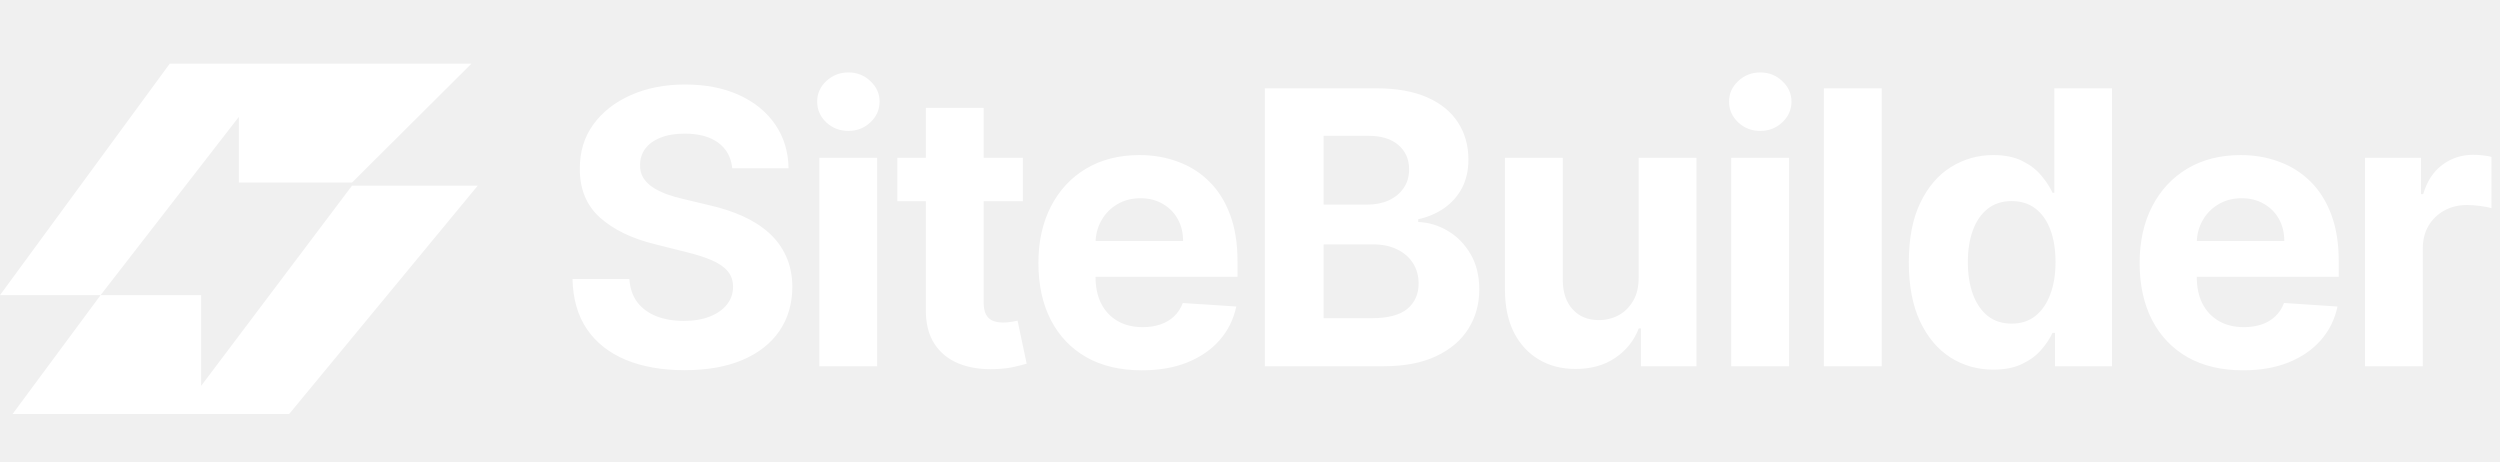
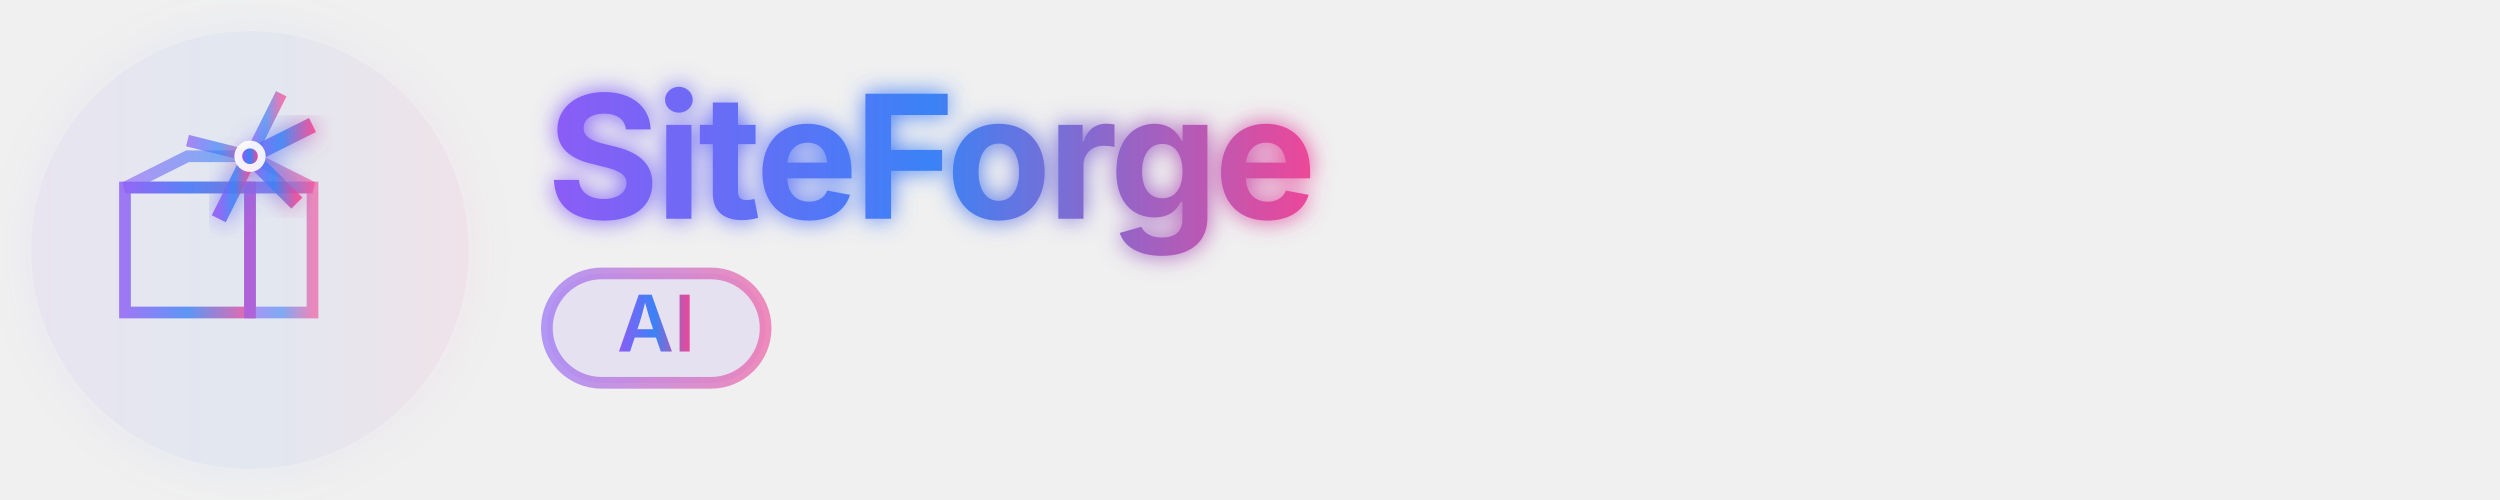
- <svg xmlns="http://www.w3.org/2000/svg" width="314" height="58" viewBox="0 0 314 58" fill="none">
-   <path d="M0 37.071L21.316 8H59.211L44.211 22.929H30V14.679L12.632 37.071H25.263V48.464L44.211 23.321H60L36.316 52H1.579L12.632 37.071H0Z" fill="white" />
-   <path d="M91.969 21.131C91.832 19.756 91.247 18.688 90.213 17.926C89.179 17.165 87.775 16.784 86.003 16.784C84.798 16.784 83.781 16.955 82.952 17.296C82.122 17.625 81.486 18.085 81.043 18.676C80.611 19.267 80.395 19.938 80.395 20.688C80.372 21.313 80.503 21.858 80.787 22.324C81.082 22.79 81.486 23.193 81.997 23.534C82.508 23.864 83.099 24.154 83.77 24.404C84.44 24.642 85.156 24.847 85.918 25.017L89.054 25.767C90.577 26.108 91.974 26.563 93.247 27.131C94.52 27.699 95.622 28.398 96.554 29.227C97.486 30.057 98.207 31.034 98.719 32.159C99.242 33.284 99.508 34.574 99.52 36.029C99.508 38.165 98.963 40.017 97.883 41.585C96.815 43.142 95.27 44.352 93.247 45.216C91.236 46.068 88.81 46.494 85.969 46.494C83.15 46.494 80.696 46.063 78.605 45.199C76.525 44.335 74.9 43.057 73.73 41.364C72.571 39.659 71.963 37.551 71.906 35.04H79.048C79.128 36.21 79.463 37.188 80.054 37.972C80.656 38.744 81.457 39.33 82.457 39.727C83.469 40.114 84.611 40.307 85.883 40.307C87.133 40.307 88.219 40.125 89.139 39.761C90.071 39.398 90.793 38.892 91.304 38.244C91.815 37.597 92.071 36.852 92.071 36.011C92.071 35.227 91.838 34.568 91.372 34.034C90.918 33.5 90.247 33.046 89.361 32.671C88.486 32.296 87.412 31.955 86.139 31.648L82.338 30.693C79.395 29.977 77.071 28.858 75.366 27.335C73.662 25.813 72.815 23.762 72.827 21.182C72.815 19.068 73.378 17.222 74.514 15.642C75.662 14.063 77.236 12.83 79.236 11.943C81.236 11.057 83.508 10.614 86.054 10.614C88.645 10.614 90.906 11.057 92.838 11.943C94.781 12.83 96.293 14.063 97.372 15.642C98.452 17.222 99.008 19.051 99.043 21.131H91.969ZM102.908 46V19.818H110.169V46H102.908ZM106.556 16.443C105.476 16.443 104.55 16.085 103.777 15.369C103.016 14.642 102.635 13.773 102.635 12.761C102.635 11.761 103.016 10.903 103.777 10.188C104.55 9.46 105.476 9.097 106.556 9.097C107.635 9.097 108.556 9.46 109.317 10.188C110.09 10.903 110.476 11.761 110.476 12.761C110.476 13.773 110.09 14.642 109.317 15.369C108.556 16.085 107.635 16.443 106.556 16.443ZM128.472 19.818V25.273H112.705V19.818H128.472ZM116.285 13.546H123.546V37.955C123.546 38.625 123.648 39.148 123.853 39.523C124.057 39.886 124.341 40.142 124.705 40.29C125.08 40.438 125.512 40.511 126.001 40.511C126.341 40.511 126.682 40.483 127.023 40.426C127.364 40.358 127.626 40.307 127.807 40.273L128.949 45.676C128.586 45.79 128.074 45.921 127.415 46.068C126.756 46.227 125.955 46.324 125.012 46.358C123.262 46.426 121.728 46.193 120.41 45.659C119.103 45.125 118.086 44.296 117.358 43.171C116.631 42.046 116.273 40.625 116.285 38.909V13.546ZM143.413 46.511C140.72 46.511 138.401 45.966 136.458 44.875C134.526 43.773 133.038 42.216 131.992 40.205C130.947 38.182 130.424 35.79 130.424 33.029C130.424 30.335 130.947 27.972 131.992 25.938C133.038 23.904 134.509 22.318 136.407 21.182C138.316 20.046 140.555 19.477 143.123 19.477C144.85 19.477 146.458 19.756 147.947 20.313C149.447 20.858 150.754 21.682 151.867 22.784C152.992 23.887 153.867 25.273 154.492 26.943C155.117 28.602 155.43 30.546 155.43 32.773V34.767H133.322V30.267H148.595C148.595 29.222 148.367 28.296 147.913 27.489C147.458 26.682 146.828 26.051 146.021 25.597C145.225 25.131 144.299 24.898 143.242 24.898C142.14 24.898 141.163 25.154 140.311 25.665C139.47 26.165 138.811 26.841 138.333 27.693C137.856 28.534 137.612 29.472 137.6 30.506V34.784C137.6 36.08 137.839 37.199 138.316 38.142C138.805 39.085 139.492 39.813 140.379 40.324C141.265 40.835 142.316 41.091 143.532 41.091C144.339 41.091 145.078 40.977 145.748 40.75C146.418 40.523 146.992 40.182 147.47 39.727C147.947 39.273 148.311 38.716 148.561 38.057L155.276 38.5C154.936 40.114 154.237 41.523 153.18 42.727C152.134 43.921 150.782 44.852 149.123 45.523C147.475 46.182 145.572 46.511 143.413 46.511ZM158.865 46V11.091H172.842C175.41 11.091 177.552 11.472 179.268 12.233C180.984 12.994 182.274 14.051 183.138 15.403C184.001 16.744 184.433 18.29 184.433 20.04C184.433 21.404 184.16 22.602 183.615 23.637C183.069 24.659 182.319 25.5 181.365 26.159C180.422 26.807 179.342 27.267 178.126 27.54V27.881C179.456 27.938 180.7 28.313 181.859 29.006C183.03 29.699 183.978 30.671 184.706 31.921C185.433 33.159 185.797 34.636 185.797 36.352C185.797 38.205 185.336 39.858 184.416 41.313C183.507 42.756 182.16 43.898 180.376 44.739C178.592 45.58 176.393 46 173.78 46H158.865ZM166.246 39.966H172.263C174.319 39.966 175.819 39.574 176.763 38.79C177.706 37.994 178.177 36.938 178.177 35.619C178.177 34.654 177.944 33.801 177.478 33.063C177.013 32.324 176.348 31.744 175.484 31.324C174.632 30.904 173.615 30.693 172.433 30.693H166.246V39.966ZM166.246 25.699H171.717C172.728 25.699 173.626 25.523 174.41 25.171C175.206 24.807 175.831 24.296 176.285 23.637C176.751 22.977 176.984 22.188 176.984 21.267C176.984 20.006 176.535 18.989 175.638 18.216C174.751 17.443 173.49 17.057 171.853 17.057H166.246V25.699ZM205.813 34.852V19.818H213.074V46H206.102V41.244H205.83C205.239 42.779 204.256 44.011 202.881 44.943C201.517 45.875 199.852 46.341 197.886 46.341C196.136 46.341 194.597 45.943 193.267 45.148C191.938 44.352 190.898 43.222 190.148 41.756C189.409 40.29 189.034 38.534 189.023 36.489V19.818H196.284V35.193C196.296 36.739 196.71 37.96 197.529 38.858C198.347 39.756 199.443 40.205 200.818 40.205C201.693 40.205 202.511 40.006 203.273 39.608C204.034 39.199 204.648 38.597 205.114 37.801C205.591 37.006 205.824 36.023 205.813 34.852ZM217.442 46V19.818H224.704V46H217.442ZM221.09 16.443C220.01 16.443 219.084 16.085 218.312 15.369C217.55 14.642 217.17 13.773 217.17 12.761C217.17 11.761 217.55 10.903 218.312 10.188C219.084 9.46 220.01 9.097 221.09 9.097C222.17 9.097 223.09 9.46 223.851 10.188C224.624 10.903 225.01 11.761 225.01 12.761C225.01 13.773 224.624 14.642 223.851 15.369C223.09 16.085 222.17 16.443 221.09 16.443ZM236.342 11.091V46H229.08V11.091H236.342ZM250.366 46.426C248.378 46.426 246.576 45.915 244.963 44.892C243.361 43.858 242.088 42.341 241.145 40.341C240.213 38.33 239.747 35.864 239.747 32.943C239.747 29.943 240.23 27.449 241.196 25.46C242.162 23.46 243.446 21.966 245.048 20.977C246.662 19.977 248.429 19.477 250.349 19.477C251.815 19.477 253.037 19.727 254.014 20.227C255.003 20.716 255.798 21.33 256.4 22.068C257.014 22.796 257.48 23.512 257.798 24.216H258.02V11.091H265.264V46H258.105V41.807H257.798C257.457 42.534 256.974 43.256 256.349 43.972C255.736 44.676 254.934 45.261 253.946 45.727C252.968 46.193 251.775 46.426 250.366 46.426ZM252.667 40.648C253.838 40.648 254.826 40.33 255.633 39.693C256.451 39.046 257.076 38.142 257.508 36.983C257.951 35.824 258.173 34.466 258.173 32.909C258.173 31.352 257.957 30 257.525 28.852C257.093 27.705 256.468 26.818 255.65 26.193C254.832 25.568 253.838 25.256 252.667 25.256C251.474 25.256 250.468 25.58 249.65 26.227C248.832 26.875 248.213 27.773 247.792 28.921C247.372 30.068 247.162 31.398 247.162 32.909C247.162 34.432 247.372 35.779 247.792 36.949C248.224 38.108 248.843 39.017 249.65 39.676C250.468 40.324 251.474 40.648 252.667 40.648ZM281.726 46.511C279.033 46.511 276.715 45.966 274.771 44.875C272.84 43.773 271.351 42.216 270.305 40.205C269.26 38.182 268.737 35.79 268.737 33.029C268.737 30.335 269.26 27.972 270.305 25.938C271.351 23.904 272.823 22.318 274.72 21.182C276.629 20.046 278.868 19.477 281.436 19.477C283.163 19.477 284.771 19.756 286.26 20.313C287.76 20.858 289.067 21.682 290.18 22.784C291.305 23.887 292.18 25.273 292.805 26.943C293.43 28.602 293.743 30.546 293.743 32.773V34.767H271.635V30.267H286.908C286.908 29.222 286.68 28.296 286.226 27.489C285.771 26.682 285.141 26.051 284.334 25.597C283.538 25.131 282.612 24.898 281.555 24.898C280.453 24.898 279.476 25.154 278.624 25.665C277.783 26.165 277.124 26.841 276.646 27.693C276.169 28.534 275.925 29.472 275.913 30.506V34.784C275.913 36.08 276.152 37.199 276.629 38.142C277.118 39.085 277.805 39.813 278.692 40.324C279.578 40.835 280.629 41.091 281.845 41.091C282.652 41.091 283.391 40.977 284.061 40.75C284.732 40.523 285.305 40.182 285.783 39.727C286.26 39.273 286.624 38.716 286.874 38.057L293.59 38.5C293.249 40.114 292.55 41.523 291.493 42.727C290.448 43.921 289.095 44.852 287.436 45.523C285.788 46.182 283.885 46.511 281.726 46.511ZM297.042 46V19.818H304.081V24.387H304.354C304.831 22.762 305.633 21.534 306.758 20.705C307.883 19.864 309.178 19.443 310.644 19.443C311.008 19.443 311.4 19.466 311.82 19.512C312.24 19.557 312.61 19.619 312.928 19.699V26.142C312.587 26.04 312.115 25.949 311.513 25.869C310.911 25.79 310.36 25.75 309.86 25.75C308.792 25.75 307.837 25.983 306.996 26.449C306.167 26.904 305.508 27.54 305.019 28.358C304.542 29.176 304.303 30.119 304.303 31.188V46H297.042Z" fill="white" />
+ <svg xmlns="http://www.w3.org/2000/svg" width="320" height="64" viewBox="0 0 320 64" fill="none">
+   <defs>
+     <linearGradient id="mainGradient" x1="0%" y1="0%" x2="100%" y2="0%">
+       <stop offset="0%" style="stop-color:#8b5cf6;stop-opacity:1" />
+       <stop offset="50%" style="stop-color:#3b82f6;stop-opacity:1" />
+       <stop offset="100%" style="stop-color:#ec4899;stop-opacity:1" />
+     </linearGradient>
+     <filter id="purpleGlow" x="-50%" y="-50%" width="200%" height="200%">
+       <feGaussianBlur stdDeviation="3" result="coloredBlur" />
+       <feColorMatrix type="matrix" values="0 0 0 0 0.545 0 0 0 0 0.294 0 0 0 0 0.925 0 0 0 0.8 0" />
+       <feMerge>
+         <feMergeNode in="coloredBlur" />
+         <feMergeNode in="SourceGraphic" />
+       </feMerge>
+     </filter>
+     <filter id="textGlow" x="-30%" y="-30%" width="160%" height="160%">
+       <feGaussianBlur stdDeviation="1.5" result="coloredBlur" />
+       <feMerge>
+         <feMergeNode in="coloredBlur" />
+         <feMergeNode in="SourceGraphic" />
+       </feMerge>
+     </filter>
+     <linearGradient id="pillGradient" x1="0%" y1="0%" x2="100%" y2="0%">
+       <stop offset="0%" style="stop-color:#8b5cf6;stop-opacity:0.6" />
+       <stop offset="100%" style="stop-color:#ec4899;stop-opacity:0.6" />
+     </linearGradient>
+   </defs>
+   <circle cx="32" cy="32" r="28" fill="url(#mainGradient)" opacity="0.08" filter="url(#purpleGlow)" />
+   <g transform="translate(8, 16)">
+     <rect x="8" y="8" width="16" height="16" fill="none" stroke="url(#mainGradient)" stroke-width="1.5" opacity="0.8" />
+     <path d="M8 8 L16 4 L24 4 L32 8 Z" fill="none" stroke="url(#mainGradient)" stroke-width="1.5" opacity="0.6" />
+     <path d="M24 8 L32 8 L32 24 L24 24 Z" fill="none" stroke="url(#mainGradient)" stroke-width="1.5" opacity="0.6" />
+     <line x1="8" y1="12" x2="24" y2="12" stroke="url(#mainGradient)" stroke-width="0.8" opacity="0.4" />
+     <line x1="8" y1="16" x2="24" y2="16" stroke="url(#mainGradient)" stroke-width="0.8" opacity="0.4" />
+     <line x1="8" y1="20" x2="24" y2="20" stroke="url(#mainGradient)" stroke-width="0.8" opacity="0.4" />
+     <line x1="12" y1="8" x2="12" y2="24" stroke="url(#mainGradient)" stroke-width="0.8" opacity="0.4" />
+     <line x1="16" y1="8" x2="16" y2="24" stroke="url(#mainGradient)" stroke-width="0.8" opacity="0.4" />
+     <line x1="20" y1="8" x2="20" y2="24" stroke="url(#mainGradient)" stroke-width="0.8" opacity="0.4" />
+   </g>
+   <g transform="translate(32, 20)">
+     <line x1="0" y1="0" x2="8" y2="-4" stroke="url(#mainGradient)" stroke-width="2" opacity="0.9" filter="url(#textGlow)" />
+     <line x1="0" y1="0" x2="6" y2="6" stroke="url(#mainGradient)" stroke-width="2" opacity="0.9" filter="url(#textGlow)" />
+     <line x1="0" y1="0" x2="-4" y2="8" stroke="url(#mainGradient)" stroke-width="2" opacity="0.9" filter="url(#textGlow)" />
+     <line x1="0" y1="0" x2="-8" y2="-2" stroke="url(#mainGradient)" stroke-width="1.5" opacity="0.7" />
+     <line x1="0" y1="0" x2="4" y2="-8" stroke="url(#mainGradient)" stroke-width="1.5" opacity="0.7" />
+     <circle cx="0" cy="0" r="2" fill="white" opacity="0.9" />
+     <circle cx="0" cy="0" r="1" fill="url(#mainGradient)" />
+   </g>
+   <text x="70" y="28" font-family="system-ui, -apple-system, sans-serif" font-size="22" font-weight="700" letter-spacing="-0.5px" fill="url(#mainGradient)" filter="url(#textGlow)">SiteForge</text>
+   <g transform="translate(70, 35)">
+     <rect x="0" y="0" width="28" height="14" rx="7" fill="rgba(139, 92, 246, 0.1)" />
+     <rect x="0" y="0" width="28" height="14" rx="7" fill="none" stroke="url(#pillGradient)" stroke-width="1.5" />
+     <text x="14" y="10" font-family="system-ui, -apple-system, sans-serif" font-size="10" font-weight="600" text-anchor="middle" fill="url(#mainGradient)">AI</text>
+   </g>
</svg>
